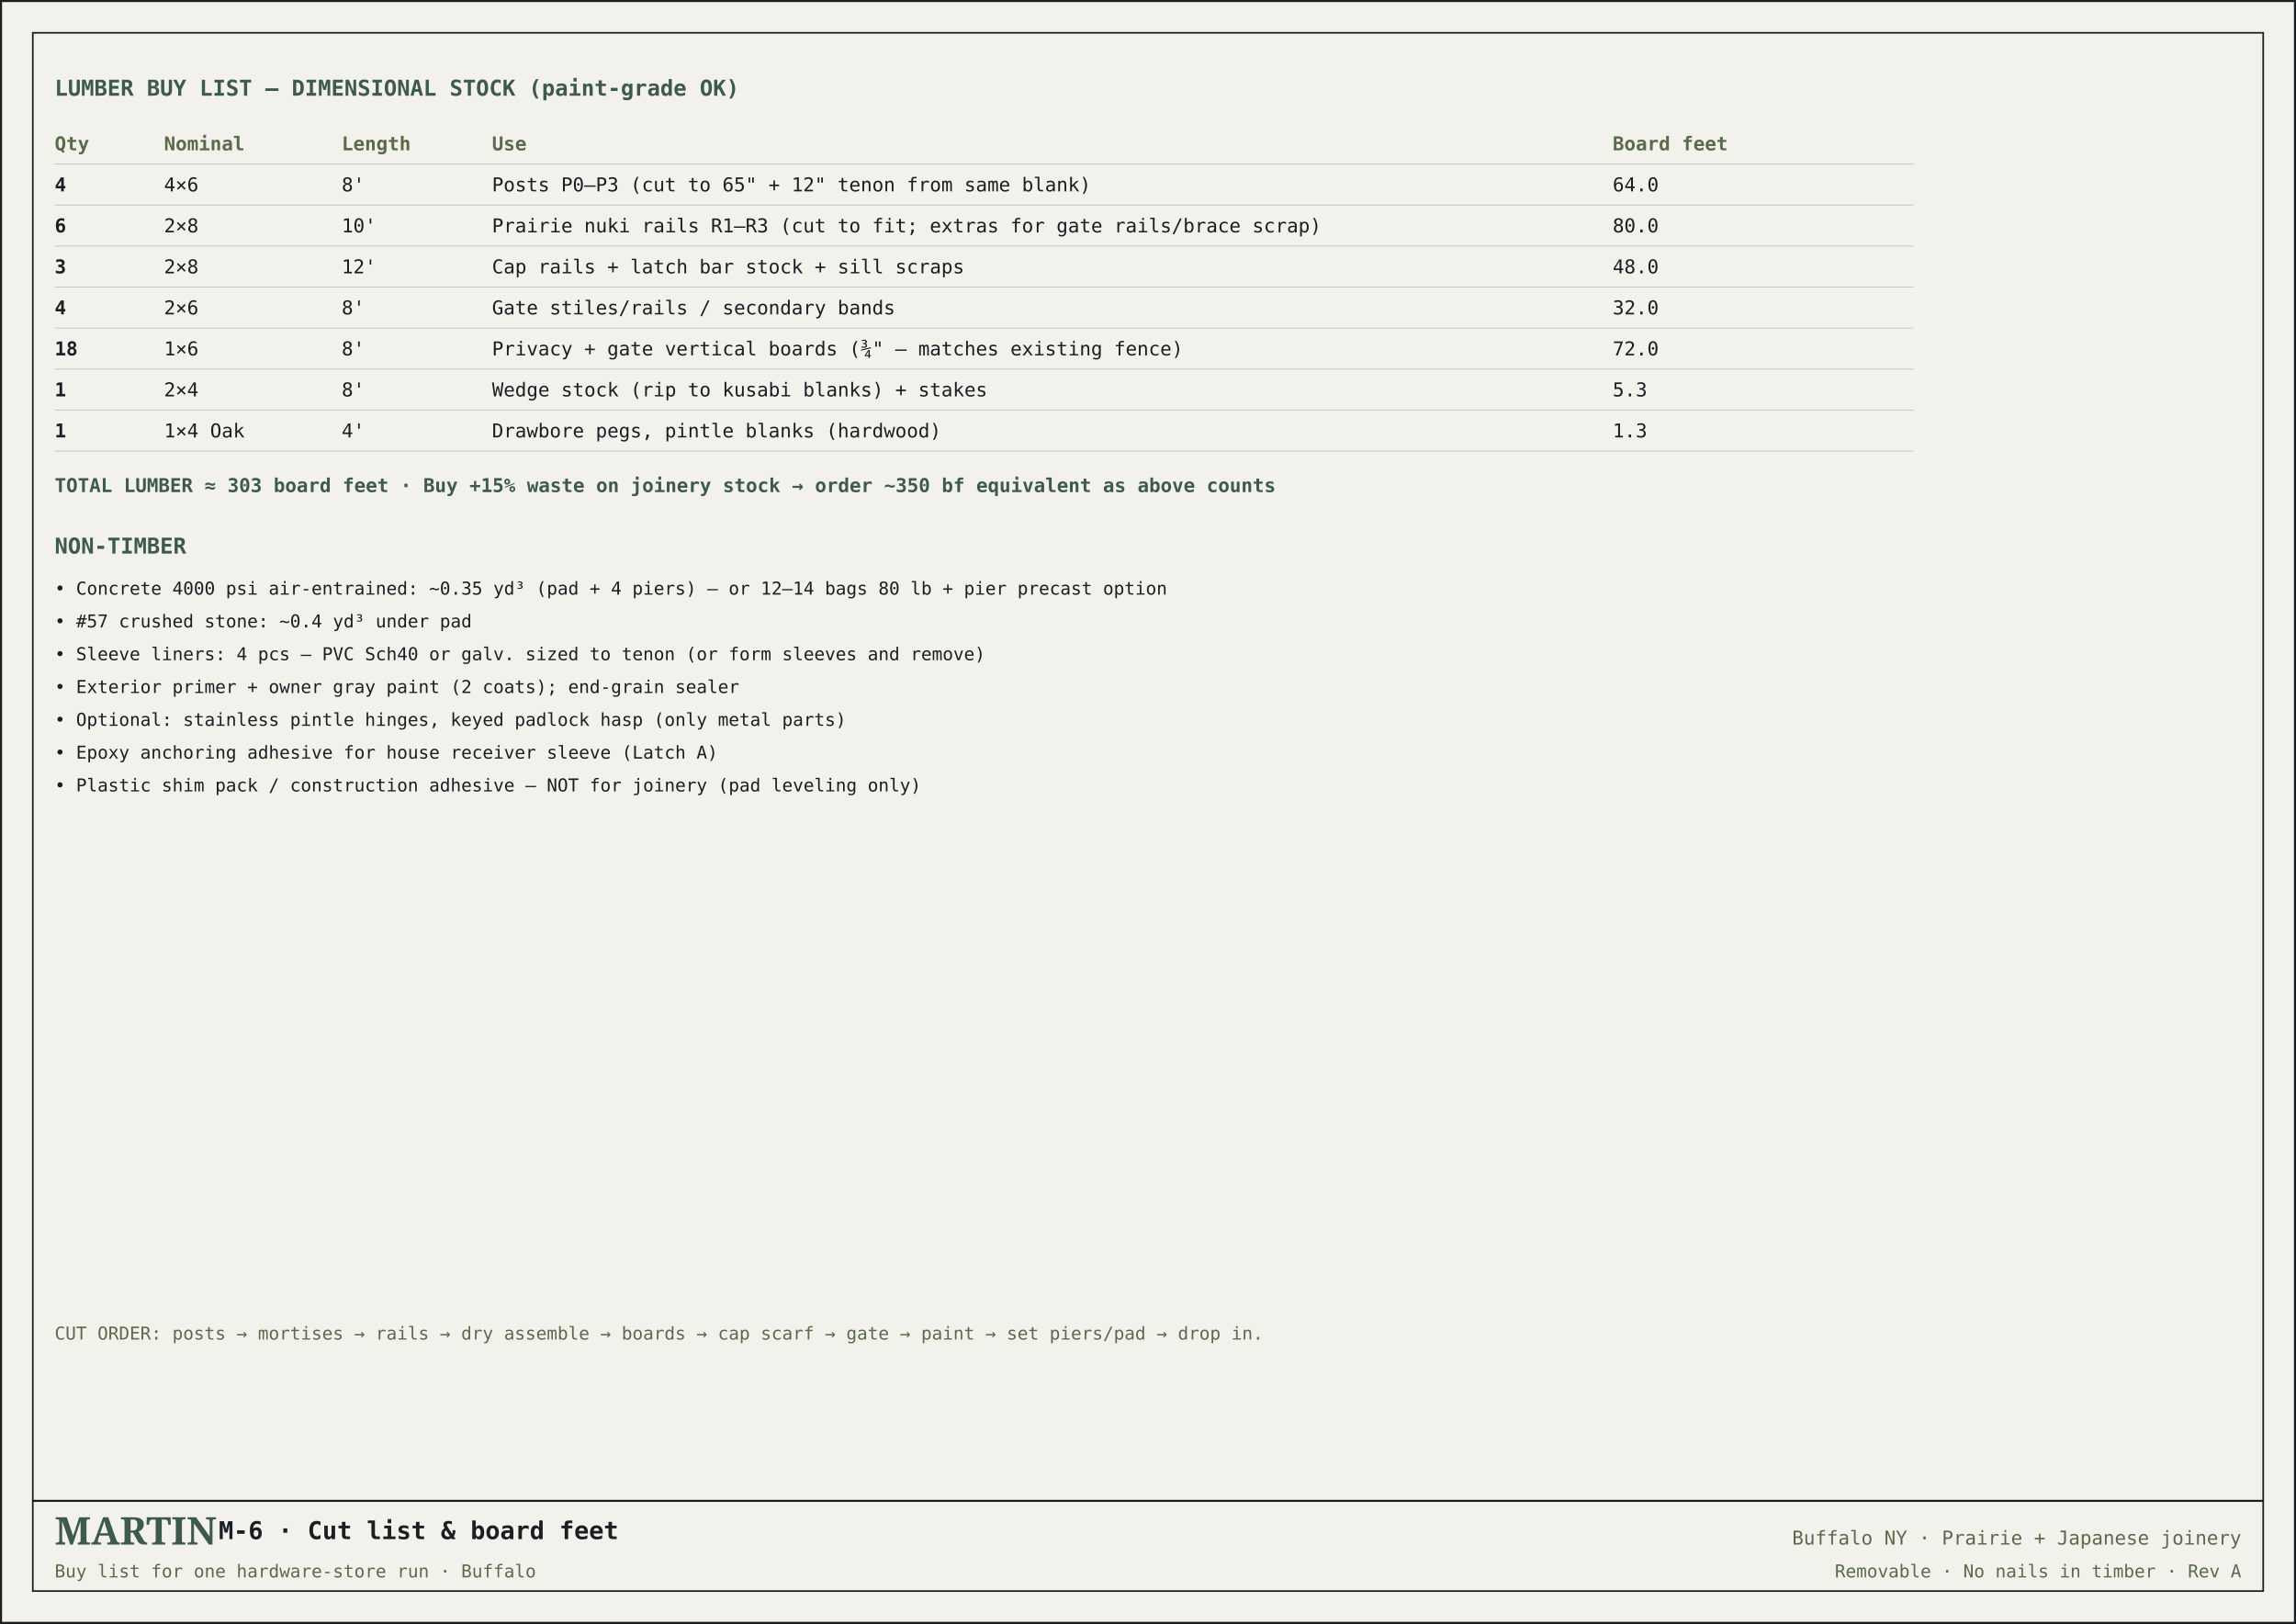
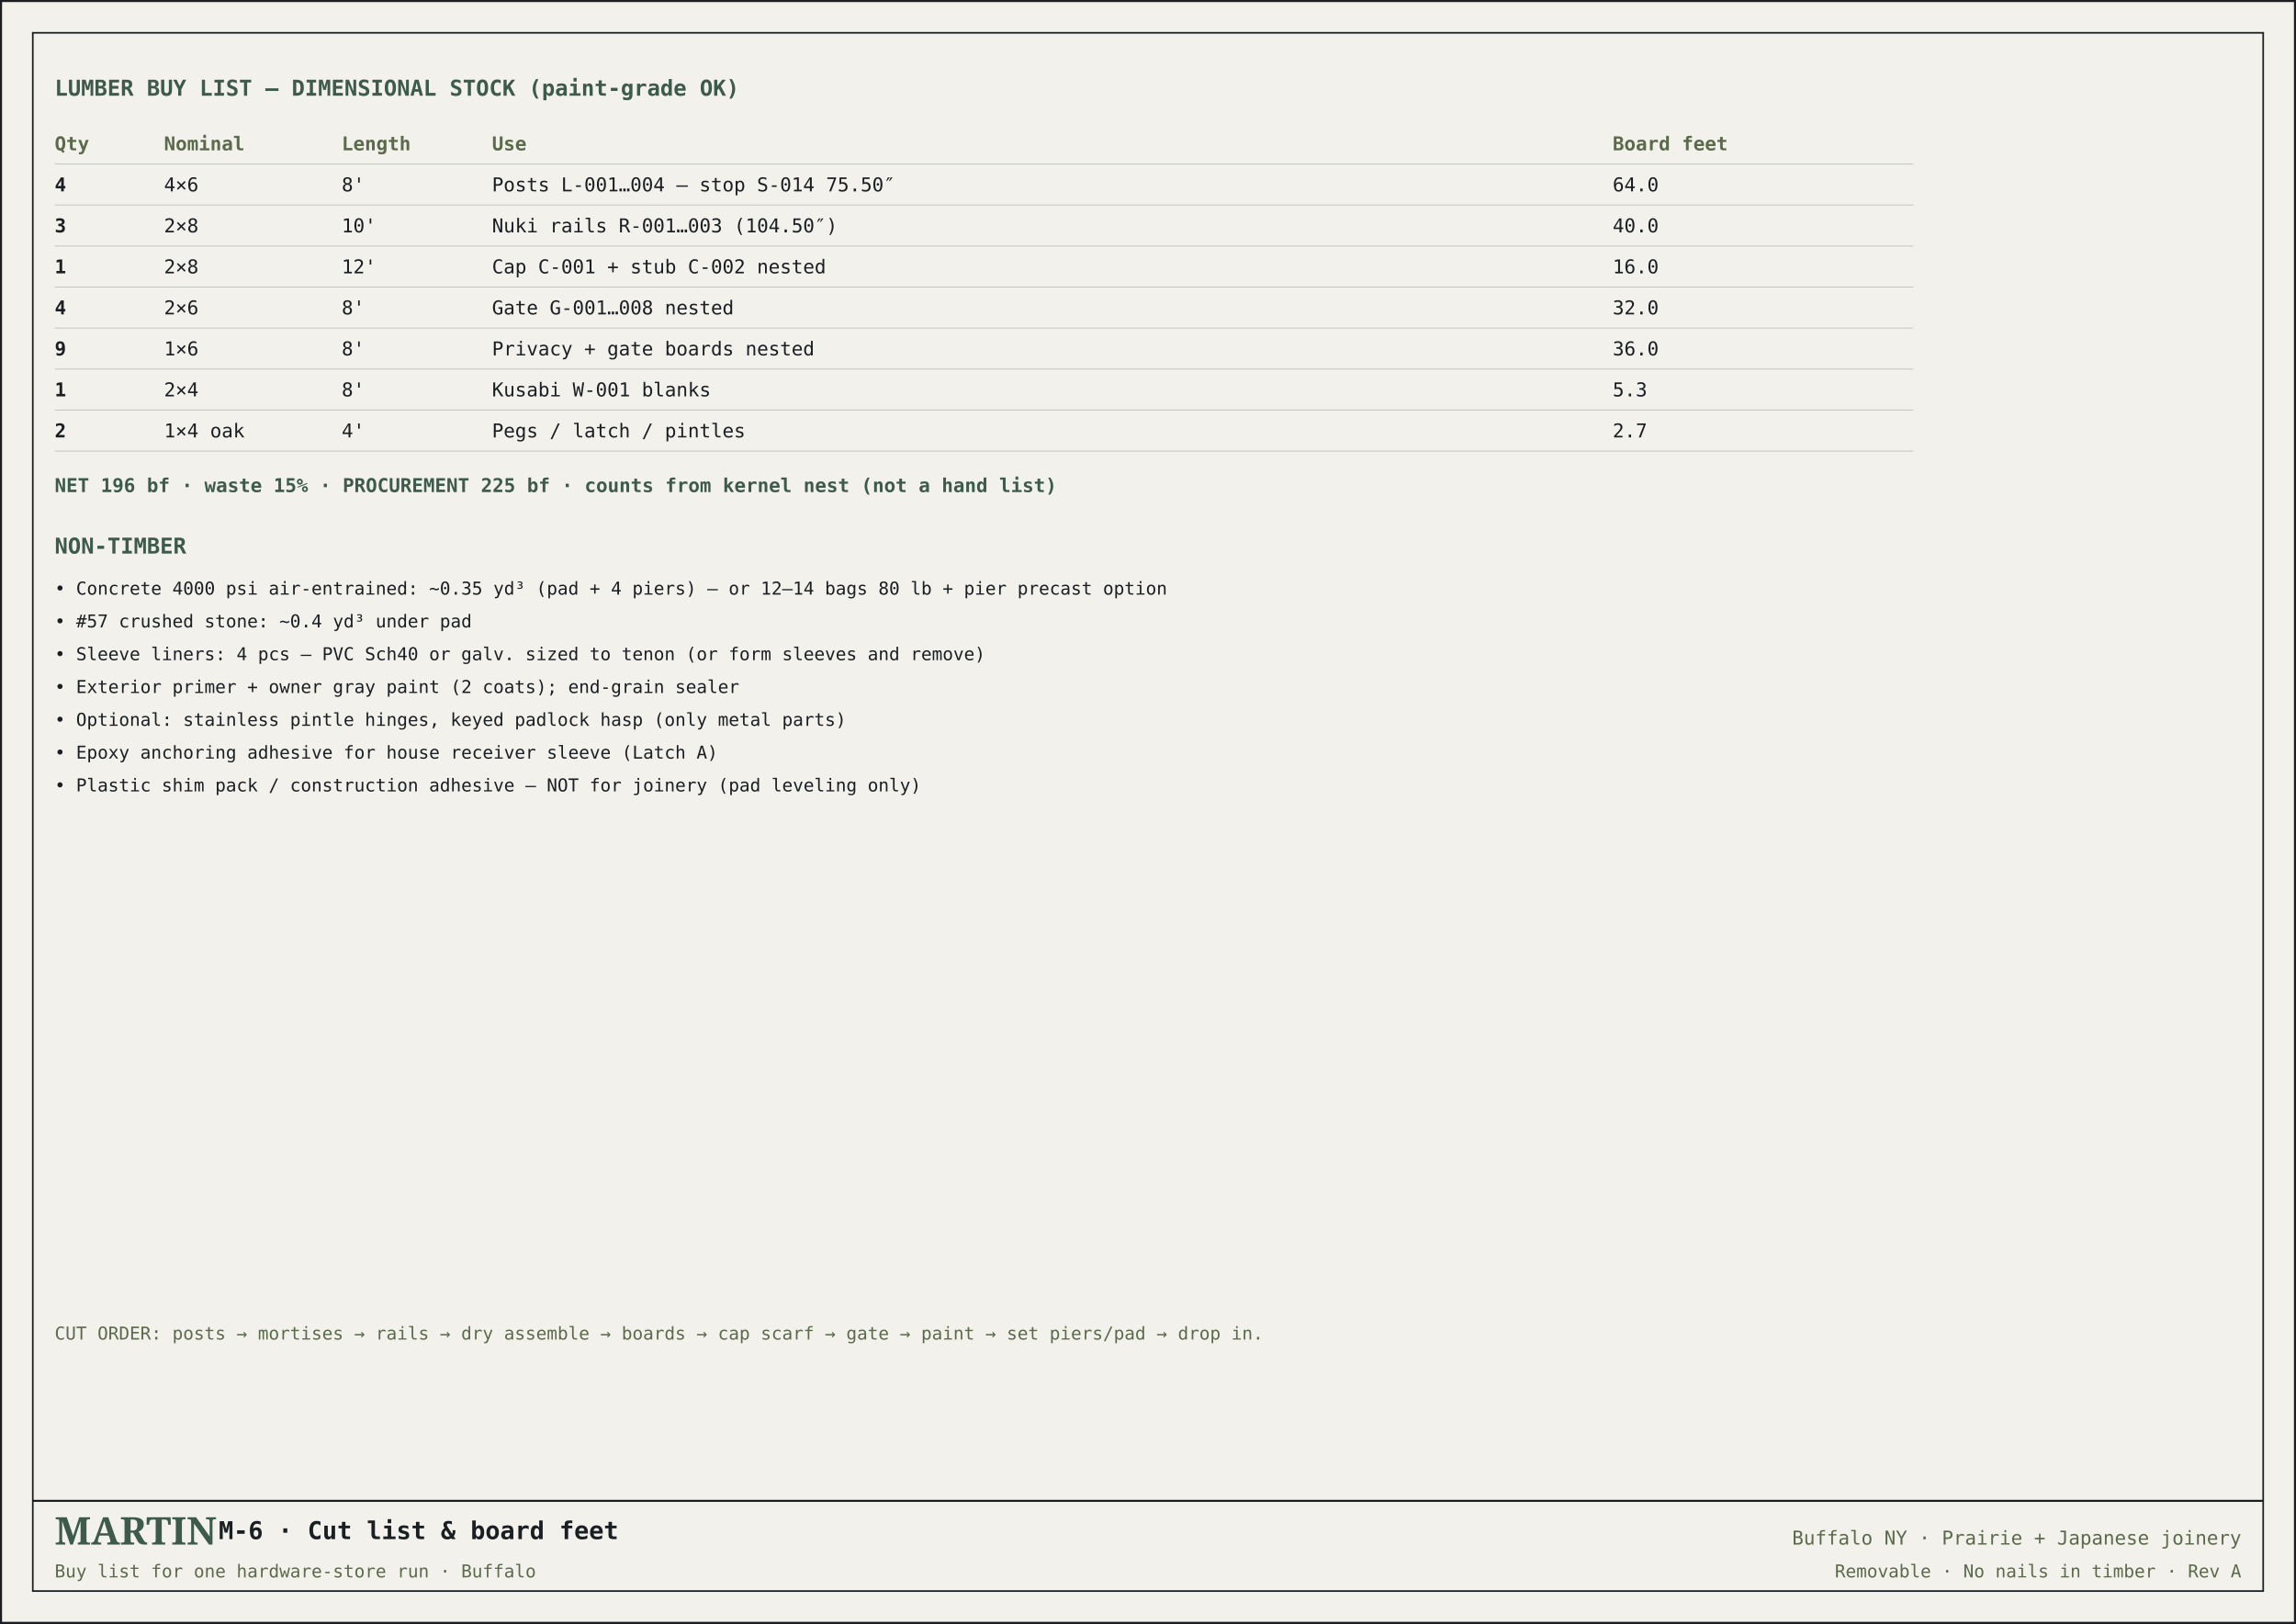
<svg xmlns="http://www.w3.org/2000/svg" width="1680" height="1188" viewBox="0 0 1680 1188">
  <rect x="0.0" y="0.0" width="1680.0" height="1188.0" fill="#f3f1ec" stroke="#1a1f24" stroke-width="3" />
  <rect x="24.0" y="24.0" width="1632.0" height="1140.0" fill="none" stroke="#1a1f24" stroke-width="1.2" />
  <line x1="24.0" y1="1098.0" x2="1656.0" y2="1098.0" stroke="#1a1f24" stroke-width="1.5" />
  <text x="40.0" y="1130.0" font-family="Georgia, serif" font-size="28" fill="#3d5a4c" text-anchor="start" font-weight="600">MARTIN</text>
  <text x="160.0" y="1126.0" font-family="IBM Plex Mono, Menlo, monospace" font-size="18" fill="#1a1f24" text-anchor="start" font-weight="600">M-6  ·  Cut list &amp; board feet</text>
  <text x="40.0" y="1154.0" font-family="IBM Plex Mono, Menlo, monospace" font-size="13" fill="#5a6a4a" text-anchor="start">Buy list for one hardware-store run · Buffalo</text>
  <text x="1640.0" y="1130.0" font-family="IBM Plex Mono, Menlo, monospace" font-size="14" fill="#5a6a4a" text-anchor="end">Buffalo NY · Prairie + Japanese joinery</text>
  <text x="1640.0" y="1154.0" font-family="IBM Plex Mono, Menlo, monospace" font-size="13" fill="#5a6a4a" text-anchor="end">Removable · No nails in timber · Rev A</text>
  <text x="40.0" y="70.0" font-family="IBM Plex Mono, Menlo, monospace" font-size="16" fill="#3d5a4c" text-anchor="start" font-weight="600">LUMBER BUY LIST — DIMENSIONAL STOCK (paint-grade OK)</text>
  <text x="40.0" y="110.0" font-family="IBM Plex Mono, Menlo, monospace" font-size="14" fill="#5a6a4a" text-anchor="start" font-weight="600">Qty</text>
  <text x="120.0" y="110.0" font-family="IBM Plex Mono, Menlo, monospace" font-size="14" fill="#5a6a4a" text-anchor="start" font-weight="600">Nominal</text>
  <text x="250.0" y="110.0" font-family="IBM Plex Mono, Menlo, monospace" font-size="14" fill="#5a6a4a" text-anchor="start" font-weight="600">Length</text>
  <text x="360.0" y="110.0" font-family="IBM Plex Mono, Menlo, monospace" font-size="14" fill="#5a6a4a" text-anchor="start" font-weight="600">Use</text>
  <text x="1180.0" y="110.0" font-family="IBM Plex Mono, Menlo, monospace" font-size="14" fill="#5a6a4a" text-anchor="start" font-weight="600">Board feet</text>
  <line x1="40.0" y1="120.0" x2="1400.0" y2="120.0" stroke="#c5c8c2" stroke-width="0.7" />
  <text x="40.0" y="140.0" font-family="IBM Plex Mono, Menlo, monospace" font-size="14" fill="#1a1f24" text-anchor="start" font-weight="600">4</text>
  <text x="120.0" y="140.0" font-family="IBM Plex Mono, Menlo, monospace" font-size="14" fill="#1a1f24" text-anchor="start">4×6</text>
  <text x="250.0" y="140.0" font-family="IBM Plex Mono, Menlo, monospace" font-size="14" fill="#1a1f24" text-anchor="start">8'</text>
-   <text x="360.0" y="140.0" font-family="IBM Plex Mono, Menlo, monospace" font-size="14" fill="#1a1f24" text-anchor="start">Posts P0–P3 (cut to 65" + 12" tenon from same blank)</text>
+   <text x="360.0" y="140.0" font-family="IBM Plex Mono, Menlo, monospace" font-size="14" fill="#1a1f24" text-anchor="start">Posts L-001…004 — stop S-014 75.50″</text>
  <text x="1180.0" y="140.0" font-family="IBM Plex Mono, Menlo, monospace" font-size="14" fill="#1a1f24" text-anchor="start">64.0</text>
  <line x1="40.0" y1="150.0" x2="1400.0" y2="150.0" stroke="#c5c8c2" stroke-width="0.7" />
-   <text x="40.0" y="170.0" font-family="IBM Plex Mono, Menlo, monospace" font-size="14" fill="#1a1f24" text-anchor="start" font-weight="600">6</text>
+   <text x="40.0" y="170.0" font-family="IBM Plex Mono, Menlo, monospace" font-size="14" fill="#1a1f24" text-anchor="start" font-weight="600">3</text>
  <text x="120.0" y="170.0" font-family="IBM Plex Mono, Menlo, monospace" font-size="14" fill="#1a1f24" text-anchor="start">2×8</text>
  <text x="250.0" y="170.0" font-family="IBM Plex Mono, Menlo, monospace" font-size="14" fill="#1a1f24" text-anchor="start">10'</text>
-   <text x="360.0" y="170.0" font-family="IBM Plex Mono, Menlo, monospace" font-size="14" fill="#1a1f24" text-anchor="start">Prairie nuki rails R1–R3 (cut to fit; extras for gate rails/brace scrap)</text>
-   <text x="1180.0" y="170.0" font-family="IBM Plex Mono, Menlo, monospace" font-size="14" fill="#1a1f24" text-anchor="start">80.0</text>
+   <text x="360.0" y="170.0" font-family="IBM Plex Mono, Menlo, monospace" font-size="14" fill="#1a1f24" text-anchor="start">Nuki rails R-001…003 (104.50″)</text>
+   <text x="1180.0" y="170.0" font-family="IBM Plex Mono, Menlo, monospace" font-size="14" fill="#1a1f24" text-anchor="start">40.0</text>
  <line x1="40.0" y1="180.0" x2="1400.0" y2="180.0" stroke="#c5c8c2" stroke-width="0.7" />
-   <text x="40.0" y="200.0" font-family="IBM Plex Mono, Menlo, monospace" font-size="14" fill="#1a1f24" text-anchor="start" font-weight="600">3</text>
+   <text x="40.0" y="200.0" font-family="IBM Plex Mono, Menlo, monospace" font-size="14" fill="#1a1f24" text-anchor="start" font-weight="600">1</text>
  <text x="120.0" y="200.0" font-family="IBM Plex Mono, Menlo, monospace" font-size="14" fill="#1a1f24" text-anchor="start">2×8</text>
  <text x="250.0" y="200.0" font-family="IBM Plex Mono, Menlo, monospace" font-size="14" fill="#1a1f24" text-anchor="start">12'</text>
-   <text x="360.0" y="200.0" font-family="IBM Plex Mono, Menlo, monospace" font-size="14" fill="#1a1f24" text-anchor="start">Cap rails + latch bar stock + sill scraps</text>
-   <text x="1180.0" y="200.0" font-family="IBM Plex Mono, Menlo, monospace" font-size="14" fill="#1a1f24" text-anchor="start">48.0</text>
+   <text x="360.0" y="200.0" font-family="IBM Plex Mono, Menlo, monospace" font-size="14" fill="#1a1f24" text-anchor="start">Cap C-001 + stub C-002 nested</text>
+   <text x="1180.0" y="200.0" font-family="IBM Plex Mono, Menlo, monospace" font-size="14" fill="#1a1f24" text-anchor="start">16.0</text>
  <line x1="40.0" y1="210.0" x2="1400.0" y2="210.0" stroke="#c5c8c2" stroke-width="0.7" />
  <text x="40.0" y="230.0" font-family="IBM Plex Mono, Menlo, monospace" font-size="14" fill="#1a1f24" text-anchor="start" font-weight="600">4</text>
  <text x="120.0" y="230.0" font-family="IBM Plex Mono, Menlo, monospace" font-size="14" fill="#1a1f24" text-anchor="start">2×6</text>
  <text x="250.0" y="230.0" font-family="IBM Plex Mono, Menlo, monospace" font-size="14" fill="#1a1f24" text-anchor="start">8'</text>
-   <text x="360.0" y="230.0" font-family="IBM Plex Mono, Menlo, monospace" font-size="14" fill="#1a1f24" text-anchor="start">Gate stiles/rails / secondary bands</text>
+   <text x="360.0" y="230.0" font-family="IBM Plex Mono, Menlo, monospace" font-size="14" fill="#1a1f24" text-anchor="start">Gate G-001…008 nested</text>
  <text x="1180.0" y="230.0" font-family="IBM Plex Mono, Menlo, monospace" font-size="14" fill="#1a1f24" text-anchor="start">32.0</text>
  <line x1="40.0" y1="240.0" x2="1400.0" y2="240.0" stroke="#c5c8c2" stroke-width="0.7" />
-   <text x="40.0" y="260.0" font-family="IBM Plex Mono, Menlo, monospace" font-size="14" fill="#1a1f24" text-anchor="start" font-weight="600">18</text>
+   <text x="40.0" y="260.0" font-family="IBM Plex Mono, Menlo, monospace" font-size="14" fill="#1a1f24" text-anchor="start" font-weight="600">9</text>
  <text x="120.0" y="260.0" font-family="IBM Plex Mono, Menlo, monospace" font-size="14" fill="#1a1f24" text-anchor="start">1×6</text>
  <text x="250.0" y="260.0" font-family="IBM Plex Mono, Menlo, monospace" font-size="14" fill="#1a1f24" text-anchor="start">8'</text>
-   <text x="360.0" y="260.0" font-family="IBM Plex Mono, Menlo, monospace" font-size="14" fill="#1a1f24" text-anchor="start">Privacy + gate vertical boards (¾" — matches existing fence)</text>
-   <text x="1180.0" y="260.0" font-family="IBM Plex Mono, Menlo, monospace" font-size="14" fill="#1a1f24" text-anchor="start">72.0</text>
+   <text x="360.0" y="260.0" font-family="IBM Plex Mono, Menlo, monospace" font-size="14" fill="#1a1f24" text-anchor="start">Privacy + gate boards nested</text>
+   <text x="1180.0" y="260.0" font-family="IBM Plex Mono, Menlo, monospace" font-size="14" fill="#1a1f24" text-anchor="start">36.0</text>
  <line x1="40.0" y1="270.0" x2="1400.0" y2="270.0" stroke="#c5c8c2" stroke-width="0.7" />
  <text x="40.0" y="290.0" font-family="IBM Plex Mono, Menlo, monospace" font-size="14" fill="#1a1f24" text-anchor="start" font-weight="600">1</text>
  <text x="120.0" y="290.0" font-family="IBM Plex Mono, Menlo, monospace" font-size="14" fill="#1a1f24" text-anchor="start">2×4</text>
  <text x="250.0" y="290.0" font-family="IBM Plex Mono, Menlo, monospace" font-size="14" fill="#1a1f24" text-anchor="start">8'</text>
-   <text x="360.0" y="290.0" font-family="IBM Plex Mono, Menlo, monospace" font-size="14" fill="#1a1f24" text-anchor="start">Wedge stock (rip to kusabi blanks) + stakes</text>
+   <text x="360.0" y="290.0" font-family="IBM Plex Mono, Menlo, monospace" font-size="14" fill="#1a1f24" text-anchor="start">Kusabi W-001 blanks</text>
  <text x="1180.0" y="290.0" font-family="IBM Plex Mono, Menlo, monospace" font-size="14" fill="#1a1f24" text-anchor="start">5.3</text>
  <line x1="40.0" y1="300.0" x2="1400.0" y2="300.0" stroke="#c5c8c2" stroke-width="0.7" />
-   <text x="40.0" y="320.0" font-family="IBM Plex Mono, Menlo, monospace" font-size="14" fill="#1a1f24" text-anchor="start" font-weight="600">1</text>
-   <text x="120.0" y="320.0" font-family="IBM Plex Mono, Menlo, monospace" font-size="14" fill="#1a1f24" text-anchor="start">1×4 Oak</text>
+   <text x="40.0" y="320.0" font-family="IBM Plex Mono, Menlo, monospace" font-size="14" fill="#1a1f24" text-anchor="start" font-weight="600">2</text>
+   <text x="120.0" y="320.0" font-family="IBM Plex Mono, Menlo, monospace" font-size="14" fill="#1a1f24" text-anchor="start">1×4 oak</text>
  <text x="250.0" y="320.0" font-family="IBM Plex Mono, Menlo, monospace" font-size="14" fill="#1a1f24" text-anchor="start">4'</text>
-   <text x="360.0" y="320.0" font-family="IBM Plex Mono, Menlo, monospace" font-size="14" fill="#1a1f24" text-anchor="start">Drawbore pegs, pintle blanks (hardwood)</text>
-   <text x="1180.0" y="320.0" font-family="IBM Plex Mono, Menlo, monospace" font-size="14" fill="#1a1f24" text-anchor="start">1.3</text>
+   <text x="360.0" y="320.0" font-family="IBM Plex Mono, Menlo, monospace" font-size="14" fill="#1a1f24" text-anchor="start">Pegs / latch / pintles</text>
+   <text x="1180.0" y="320.0" font-family="IBM Plex Mono, Menlo, monospace" font-size="14" fill="#1a1f24" text-anchor="start">2.7</text>
  <line x1="40.0" y1="330.0" x2="1400.0" y2="330.0" stroke="#c5c8c2" stroke-width="0.7" />
-   <text x="40.0" y="360.0" font-family="IBM Plex Mono, Menlo, monospace" font-size="14" fill="#3d5a4c" text-anchor="start" font-weight="600">TOTAL LUMBER ≈ 303 board feet  ·  Buy +15% waste on joinery stock → order ~350 bf equivalent as above counts</text>
+   <text x="40.0" y="360.0" font-family="IBM Plex Mono, Menlo, monospace" font-size="14" fill="#3d5a4c" text-anchor="start" font-weight="600">NET 196 bf  ·  waste 15%  ·  PROCUREMENT 225 bf  ·  counts from kernel nest (not a hand list)</text>
  <text x="40.0" y="405.0" font-family="IBM Plex Mono, Menlo, monospace" font-size="16" fill="#3d5a4c" text-anchor="start" font-weight="600">NON-TIMBER</text>
  <text x="40.0" y="435.0" font-family="IBM Plex Mono, Menlo, monospace" font-size="13" fill="#1a1f24" text-anchor="start">•  Concrete 4000 psi air-entrained: ~0.35 yd³ (pad + 4 piers) — or 12–14 bags 80 lb + pier precast option</text>
  <text x="40.0" y="459.0" font-family="IBM Plex Mono, Menlo, monospace" font-size="13" fill="#1a1f24" text-anchor="start">•  #57 crushed stone: ~0.4 yd³ under pad</text>
  <text x="40.0" y="483.0" font-family="IBM Plex Mono, Menlo, monospace" font-size="13" fill="#1a1f24" text-anchor="start">•  Sleeve liners: 4 pcs — PVC Sch40 or galv. sized to tenon (or form sleeves and remove)</text>
  <text x="40.0" y="507.0" font-family="IBM Plex Mono, Menlo, monospace" font-size="13" fill="#1a1f24" text-anchor="start">•  Exterior primer + owner gray paint (2 coats); end-grain sealer</text>
  <text x="40.0" y="531.0" font-family="IBM Plex Mono, Menlo, monospace" font-size="13" fill="#1a1f24" text-anchor="start">•  Optional: stainless pintle hinges, keyed padlock hasp (only metal parts)</text>
  <text x="40.0" y="555.0" font-family="IBM Plex Mono, Menlo, monospace" font-size="13" fill="#1a1f24" text-anchor="start">•  Epoxy anchoring adhesive for house receiver sleeve (Latch A)</text>
  <text x="40.0" y="579.0" font-family="IBM Plex Mono, Menlo, monospace" font-size="13" fill="#1a1f24" text-anchor="start">•  Plastic shim pack / construction adhesive — NOT for joinery (pad leveling only)</text>
  <text x="40.0" y="980.0" font-family="IBM Plex Mono, Menlo, monospace" font-size="13" fill="#5a6a4a" text-anchor="start">CUT ORDER: posts → mortises → rails → dry assemble → boards → cap scarf → gate → paint → set piers/pad → drop in.</text>
</svg>
